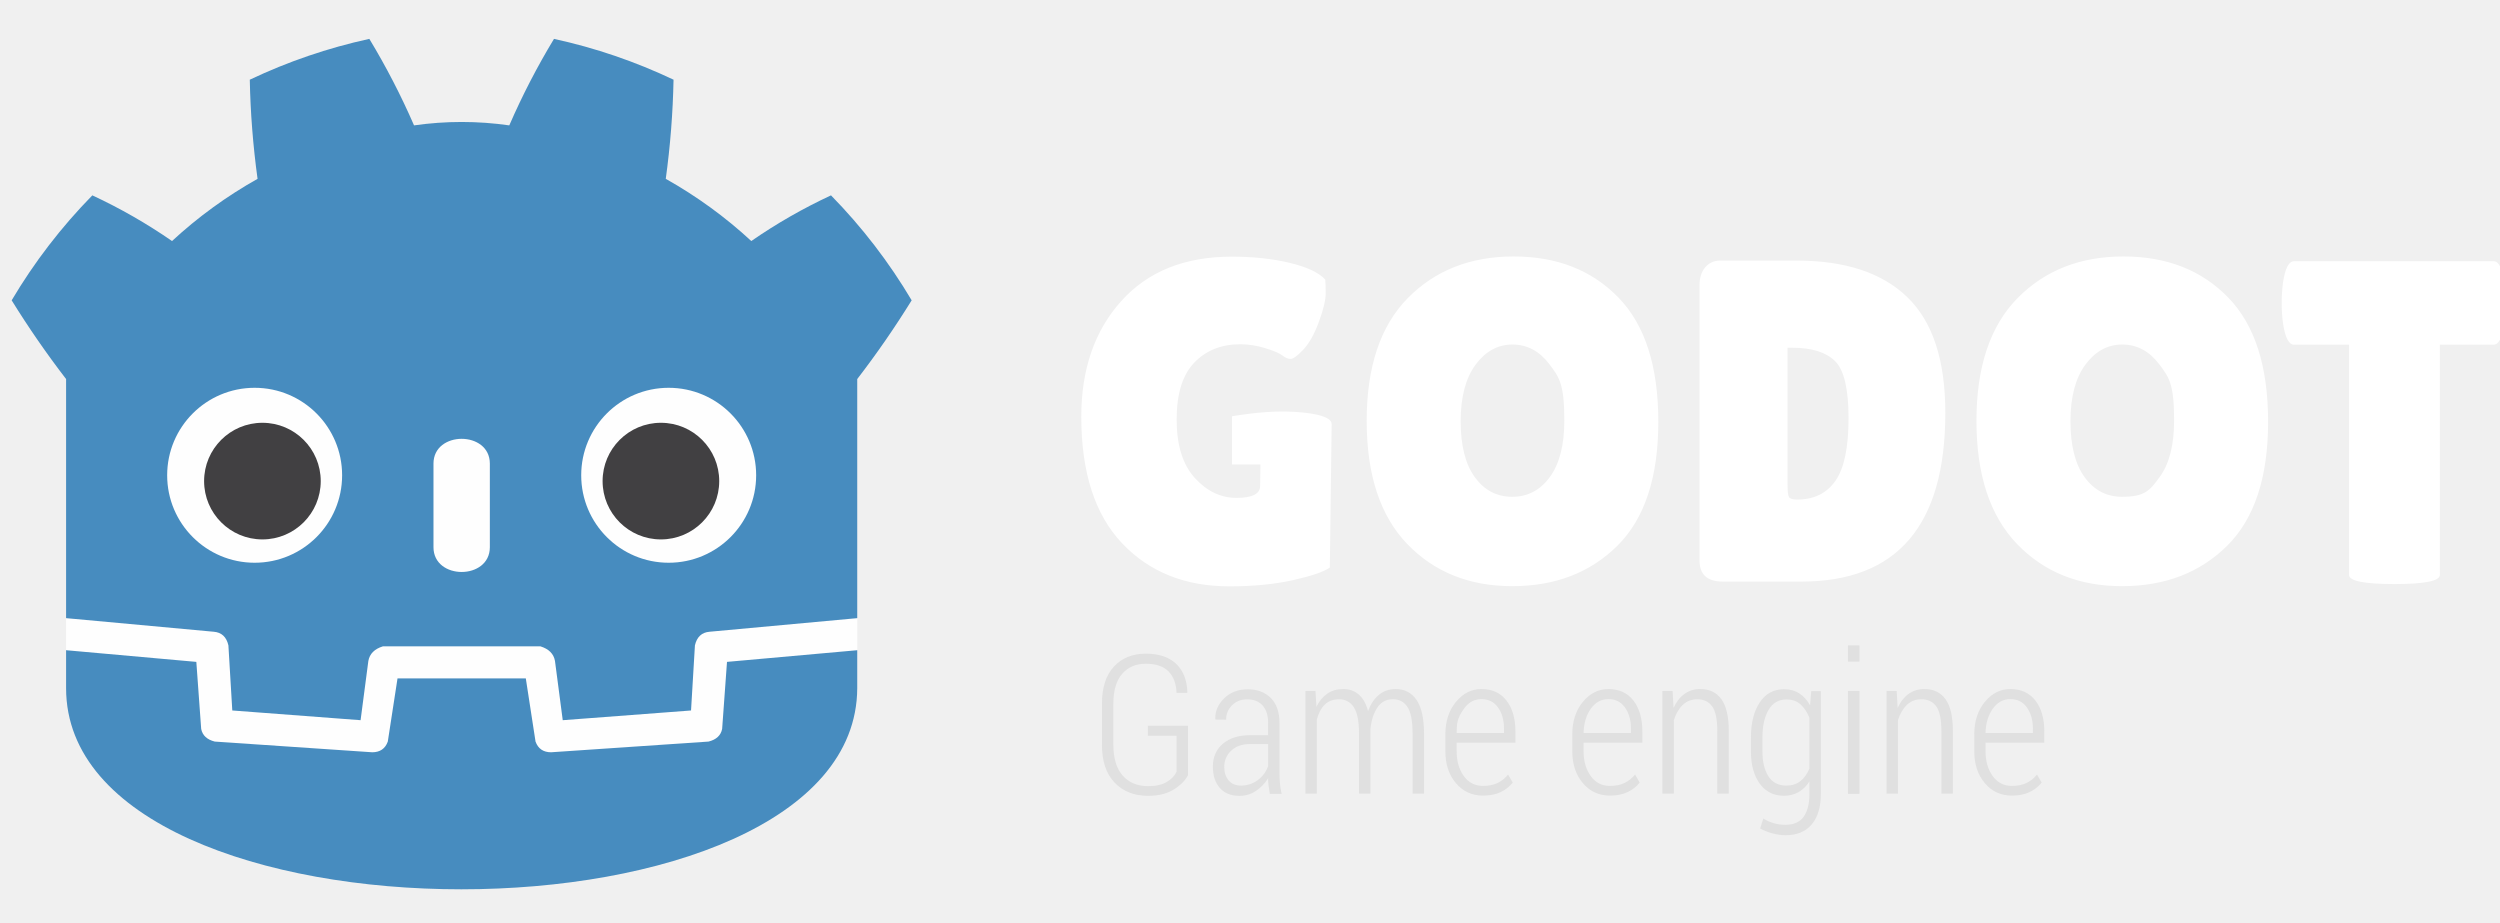
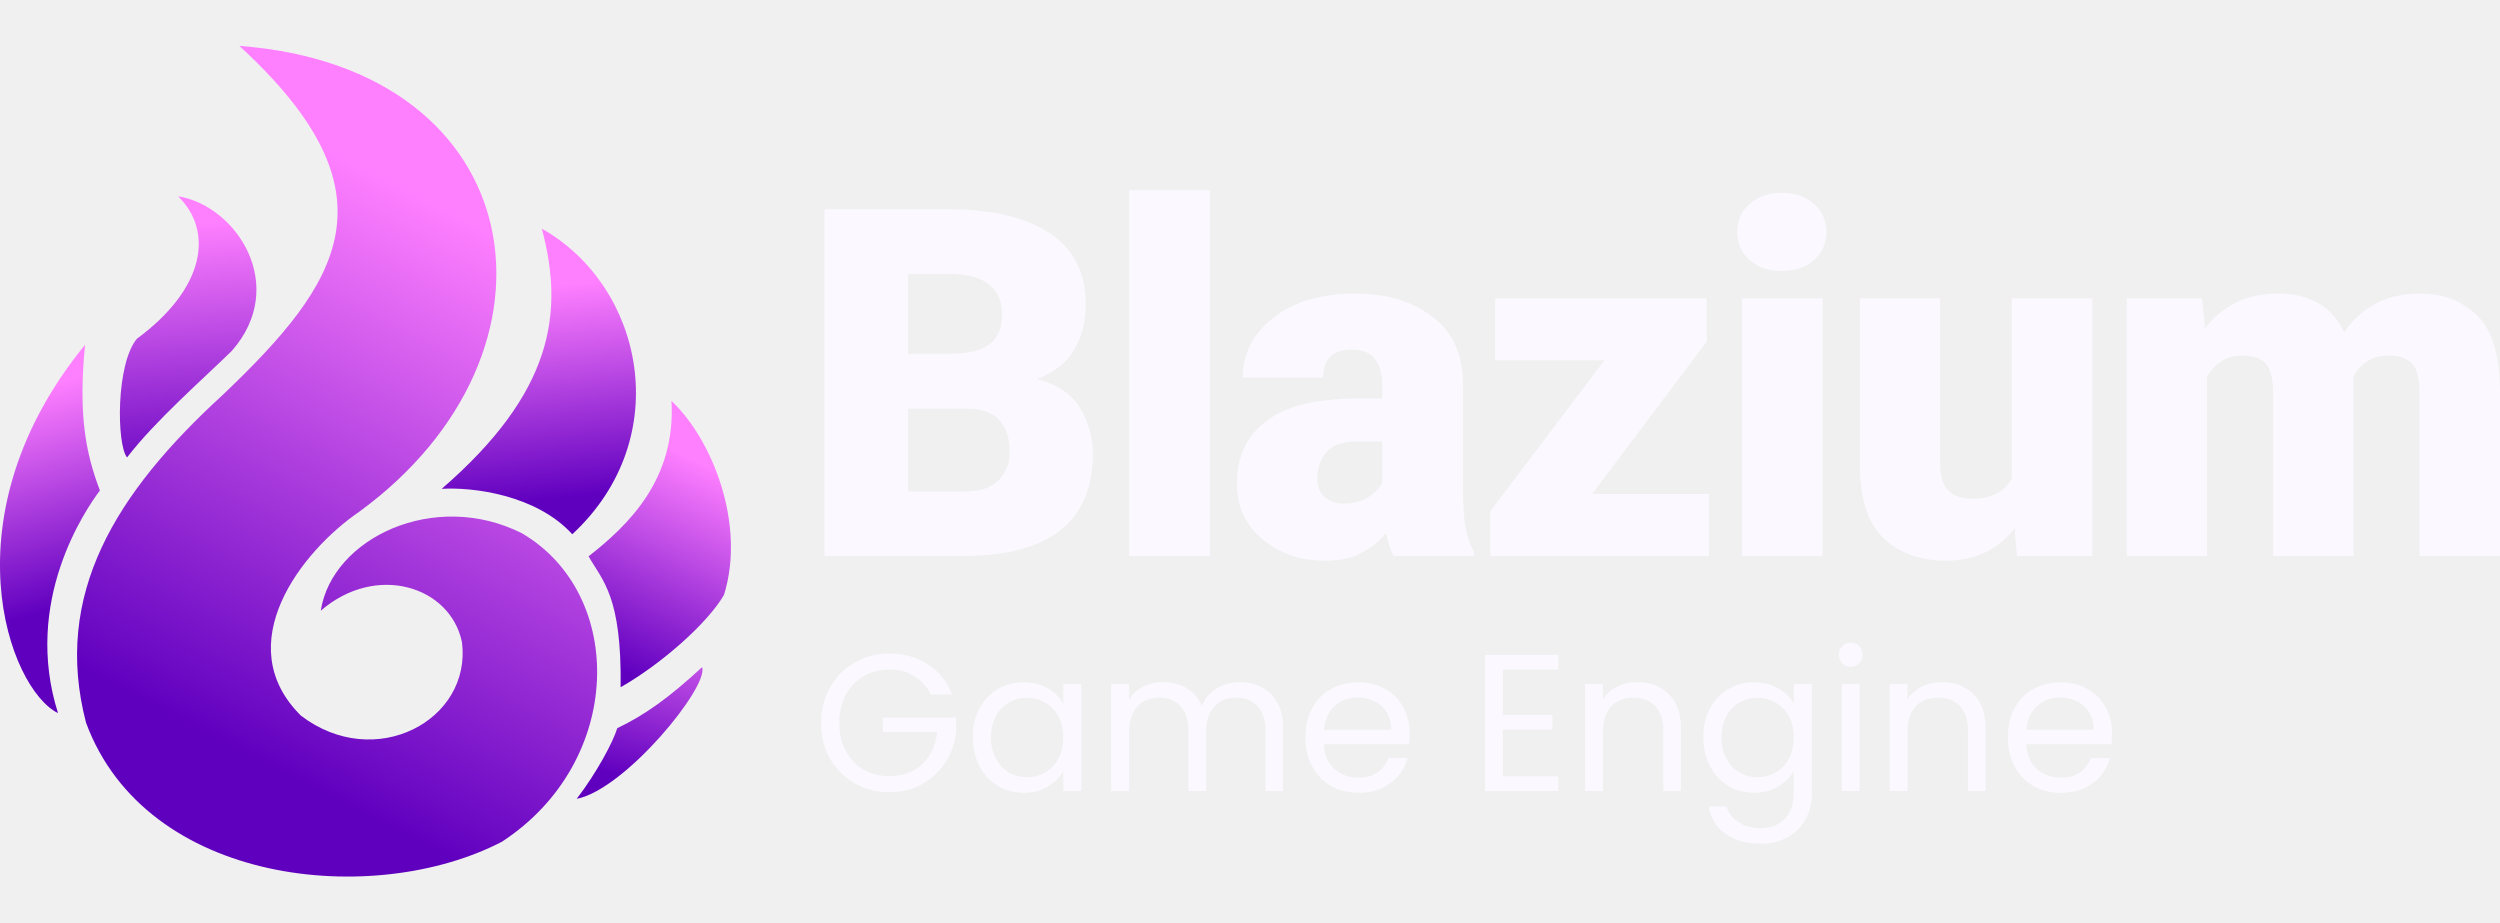
- <svg xmlns="http://www.w3.org/2000/svg" width="187" height="69">
-   <path fill="#fff" d="M96.116 30.781c-1.847-.029-3.96.356-3.96.356v3.605h2.125l-.024 1.606q0 .893-1.767.894-1.767-.001-3.12-1.493-1.358-1.495-1.356-4.372 0-2.884 1.32-4.255 1.32-1.372 3.448-1.372a6.3 6.3 0 0 1 1.852.292q.96.291 1.287.546c.217.176.422.258.618.258q.29.002.94-.685.654-.687 1.169-2.074c.342-.929.514-1.64.514-2.145 0-.501-.011-.847-.034-1.029q-.72-.788-2.66-1.252-1.936-.464-4.338-.463-5.282 0-8.265 3.327-2.986 3.328-2.985 8.644 0 6.244 3.051 9.467 3.055 3.224 8.028 3.223 2.674 0 4.75-.463 2.075-.462 2.762-.943l.137-10.734c0-.623-1.646-.906-3.492-.938m17.018-5.01q-1.645 0-2.762 1.509-1.114 1.509-1.114 4.234 0 2.73 1.064 4.186 1.063 1.46 2.795 1.46t2.812-1.478q1.081-1.473 1.082-4.218c.001-2.745-.373-3.237-1.116-4.22q-1.114-1.473-2.761-1.473m-.017 18.074q-4.819 0-7.856-3.153-3.033-3.156-3.033-9.21 0-6.056 3.068-9.178 3.07-3.12 7.924-3.12 4.854-.002 7.837 3.072c1.991 2.045 2.985 5.146 2.985 9.294q0 6.224-3.053 9.263-3.053 3.032-7.872 3.032M133.71 26.01v10.26q0 .717.104.907.103.189.616.189 1.888 0 2.865-1.408.978-1.404.976-4.68-.001-3.278-1.01-4.27-1.013-.996-3.208-.998zm-6.585 15.917V21.348q-.001-.858.43-1.359.427-.496 1.114-.497h5.728q5.454.001 8.281 2.747 2.832 2.742 2.832 8.642 0 12.622-10.772 12.622h-5.864q-1.749.001-1.75-1.577m31.623-16.155q-1.648 0-2.763 1.509-1.113 1.509-1.113 4.234 0 2.73 1.063 4.186 1.062 1.46 2.795 1.46c1.733 0 2.093-.492 2.813-1.478q1.08-1.473 1.081-4.218c.001-2.745-.372-3.237-1.115-4.22q-1.114-1.473-2.761-1.473m-.018 18.074q-4.819 0-7.854-3.153-3.036-3.156-3.036-9.21 0-6.056 3.069-9.178 3.07-3.12 7.925-3.12 4.853-.002 7.837 3.072c1.99 2.045 2.984 5.146 2.984 9.294q0 6.224-3.053 9.263-3.053 3.032-7.872 3.032m23.773-.842c0 .454-1.13.685-3.395.685q-3.396-.001-3.397-.685v-17.22h-4.115q-.584.001-.823-1.58a11 11 0 0 1-.101-1.542q-.001-.787.1-1.543c.16-1.05.435-1.58.824-1.58h14.92q.584.002.825 1.58a11.6 11.6 0 0 1 0 3.086q-.242 1.58-.824 1.579h-4.014z" />
-   <path fill="#e0e0e0" d="M88.866 57.973q-.284.585-1.048 1.069-.764.486-1.942.486-1.554.002-2.503-.987-.946-.983-.947-2.833v-3.073q0-1.808.895-2.776c.596-.64 1.395-.966 2.392-.966q1.462.002 2.265.764.8.765.837 2.128l-.013.04h-.796q-.041-1.042-.61-1.612-.568-.565-1.683-.566-1.128 0-1.782.765-.652.762-.651 2.215v3.091q0 1.507.702 2.3.701.785 1.894.785.873.001 1.398-.313.526-.312.732-.763v-2.692h-2.144v-.748h3.004zm3.95.789q.708.001 1.26-.406.55-.41.777-1.04v-1.661H93.49q-.87 0-1.393.493a1.6 1.6 0 0 0-.522 1.22q0 .616.327 1.006.327.389.915.388m2.165.62a20 20 0 0 1-.097-.652 4 4 0 0 1-.03-.518 3 3 0 0 1-.906.945q-.555.374-1.238.373-.952 0-1.47-.591-.517-.594-.518-1.603 0-1.07.751-1.707.753-.636 2.038-.636h1.342v-.943q-.001-.815-.41-1.28-.415-.457-1.152-.459-.687 0-1.133.441a1.46 1.46 0 0 0-.442 1.078l-.797-.007-.014-.042q-.033-.865.659-1.544.69-.678 1.77-.677 1.064 0 1.719.646.65.653.651 1.86v3.767q0 .412.037.795a5 5 0 0 0 .127.753zm3.415-7.698.072 1.191a2.46 2.46 0 0 1 .808-.989q.505-.345 1.186-.345.697 0 1.17.408.475.408.697 1.237.284-.766.805-1.207.524-.438 1.259-.438 1.01 0 1.566.818.557.819.557 2.518v4.485h-.857v-4.5q-.001-1.413-.384-1.987-.383-.573-1.093-.574-.745-.002-1.165.637-.417.639-.511 1.605v4.82h-.853v-4.497q0-1.381-.393-1.97a1.25 1.25 0 0 0-1.096-.59q-.674.001-1.083.409t-.585 1.119v5.528h-.853v-7.679zm12.414.61q-.801 0-1.317.73c-.516.73-.522 1.089-.536 1.805h3.542v-.328q0-.952-.446-1.58-.449-.628-1.243-.627m.12 7.218q-1.24 0-2.03-.933-.787-.931-.787-2.382V54.92q0-1.454.79-2.42.792-.96 1.907-.959 1.206 0 1.872.858.67.86.67 2.31v.842h-4.395v.639q0 1.115.532 1.856.534.741 1.442.74.631 0 1.09-.22a2.25 2.25 0 0 0 .783-.632l.349.604a2.5 2.5 0 0 1-.9.708q-.548.264-1.322.265m9.375-7.218q-.804 0-1.32.73-.512.73-.535 1.805h3.543V54.5q0-.952-.447-1.58-.446-.629-1.241-.627m.12 7.218q-1.243 0-2.03-.933-.79-.932-.79-2.382V54.92q.001-1.454.79-2.42.794-.96 1.91-.959 1.205 0 1.872.858.668.86.668 2.31v.842h-4.395v.639q0 1.115.535 1.856.53.741 1.44.74.632 0 1.088-.22a2.3 2.3 0 0 0 .787-.632l.347.604a2.5 2.5 0 0 1-.9.708q-.548.264-1.322.265m4.684-7.828.07 1.269q.306-.677.814-1.044a1.97 1.97 0 0 1 1.19-.368q1.028 0 1.576.763.552.764.551 2.374v4.684h-.858v-4.677q0-1.314-.384-1.845-.382-.534-1.113-.533-.655-.001-1.095.43-.441.426-.66 1.144v5.481h-.852v-7.678zm6.72 4.523q0 1.17.447 1.86.445.697 1.348.696.617.001 1.044-.335.424-.338.673-.935V53.69q-.24-.614-.655-.994-.415-.376-1.047-.377-.902 0-1.355.786-.456.79-.455 2.053zm-.86-1.05q0-1.631.66-2.62.659-.984 1.825-.984c.43 0 .81.105 1.132.316.324.207.592.51.807.895l.083-1.068h.723v7.686q0 1.475-.686 2.286c-.46.537-1.111.81-1.953.81q-.454-.001-.976-.14a4 4 0 0 1-.927-.365l.236-.748a2.9 2.9 0 0 0 .774.347 3 3 0 0 0 .879.124q.916 0 1.355-.587.44-.592.44-1.727v-.93a2.3 2.3 0 0 1-.802.795 2.15 2.15 0 0 1-1.1.276q-1.157 0-1.813-.906-.657-.905-.658-2.41zm8.12 4.226h-.862v-7.7h.862zm0-9.892h-.862v-1.213h.862zm2.782 2.193.07 1.269q.307-.677.813-1.044a2 2 0 0 1 1.19-.368q1.03 0 1.58.763.55.764.549 2.374v4.684h-.858v-4.677q0-1.314-.384-1.845-.383-.534-1.114-.533-.654-.001-1.093.43-.441.426-.66 1.144v5.481h-.853v-7.678zm8.499.61q-.804 0-1.317.73-.514.73-.537 1.805h3.543V54.5q0-.952-.446-1.58-.447-.629-1.243-.627m.122 7.218q-1.245 0-2.03-.933-.789-.932-.788-2.382V54.92q0-1.454.79-2.42.792-.96 1.906-.959 1.207 0 1.875.858.666.86.667 2.31v.842h-4.396v.639q.002 1.115.534 1.856.531.741 1.442.74.63 0 1.087-.22a2.25 2.25 0 0 0 .787-.632l.348.604a2.5 2.5 0 0 1-.9.708q-.548.264-1.322.265" />
-   <g fill="#fefefe" transform="translate(-2.69 -2.69)scale(.0727)">
-     <path d="M105 673v33q407 354 814 0v-33z" />
-     <path fill="#478cbf" d="m105 673 152 14q12 1 15 14l4 67 132 10 8-61q2-11 15-15h162q13 4 15 15l8 61 132-10 4-67q3-13 15-14l152-14V427q30-39 56-81-35-59-83-108-43 20-82 47-40-37-88-64 7-51 8-102-59-28-123-42-26 43-46 89-49-7-98 0-20-46-46-89-64 14-123 42 1 51 8 102-48 27-88 64-39-27-82-47-48 49-83 108 26 42 56 81zm0 33v39c0 276 813 276 814 0v-39l-134 12-5 69q-2 10-14 13l-162 11q-12 0-16-11l-10-65H446l-10 65q-4 11-16 11l-162-11q-12-3-14-13l-5-69z" />
-     <path d="M483 600c0 34 58 34 58 0v-86c0-34-58-34-58 0z" />
-     <circle cx="725" cy="526" r="90" />
-     <circle cx="299" cy="526" r="90" />
-   </g>
-   <g fill="#414042" transform="translate(-2.69 -2.69)scale(.0727)">
-     <circle cx="307" cy="532" r="60" />
-     <circle cx="717" cy="532" r="60" />
+ <svg xmlns="http://www.w3.org/2000/svg" xmlns:xlink="http://www.w3.org/1999/xlink" xml:space="preserve" width="187" height="69">
+   <defs>
+     <linearGradient xlink:href="#a" id="b" x1="345.488" x2="326.393" y1="537.545" y2="278.277" gradientTransform="translate(25.645)" gradientUnits="userSpaceOnUse" />
+     <linearGradient id="a">
+       <stop offset="0" stop-color="#6000bf" />
+       <stop offset="1" stop-color="#ff80ff" />
+     </linearGradient>
+     <linearGradient xlink:href="#a" id="c" x1="628.385" x2="605.516" y1="554.552" y2="345.675" gradientTransform="translate(25.645)" gradientUnits="userSpaceOnUse" />
+     <linearGradient xlink:href="#a" id="d" x1="711.173" x2="813.123" y1="702.796" y2="513.799" gradientTransform="translate(25.645)" gradientUnits="userSpaceOnUse" />
+     <linearGradient xlink:href="#a" id="e" x1="263.133" x2="199.507" y1="648.504" y2="445.445" gradientTransform="translate(25.645)" gradientUnits="userSpaceOnUse" />
+     <linearGradient xlink:href="#a" id="f" x1="760.851" x2="818.785" y1="829.706" y2="638.514" gradientTransform="translate(25.645)" gradientUnits="userSpaceOnUse" />
+     <linearGradient xlink:href="#a" id="g" x1="447.231" x2="722.686" y1="825.105" y2="341.161" gradientTransform="translate(25.645)" gradientUnits="userSpaceOnUse" />
+   </defs>
+   <path fill="#fbf9ff" d="M 434.022,203.716 Q 434.022,243 384.165,243 H 331.3 V 110.291 h 47.67 q 24.518,0 38.372,9.024 13.945,9.023 13.945,27.617 0,9.024 -4.192,16.771 -4.193,7.656 -14.493,11.576 11.758,3.007 16.589,11.21 4.83,8.112 4.83,17.227 z m -70.73,-68.724 v 30.625 h 15.495 q 11.12,0 15.769,-3.737 4.74,-3.737 4.74,-11.12 0,-15.768 -20.326,-15.768 z m 38.92,68.268 q 0,-7.656 -3.828,-12.122 -3.828,-4.557 -12.943,-4.557 h -22.149 v 31.81 h 20.873 q 9.753,0 13.854,-4.375 4.193,-4.467 4.193,-10.756 M 478.785,103 V 243 H 447.978 V 103 Z m 70.375,140 q -1.732,-3.555 -2.826,-8.841 -3.554,4.466 -9.205,7.565 -5.56,3.099 -14.492,3.099 -13.672,0 -23.607,-8.203 -9.844,-8.295 -9.844,-21.42 0,-15.22 11.21,-23.789 11.212,-8.659 35.001,-8.659 h 9.48 v -5.195 q 0,-6.198 -2.735,-9.844 -2.643,-3.737 -9.024,-3.737 -10.937,0 -10.937,10.756 h -30.716 q 0,-13.763 11.757,-22.97 11.758,-9.205 31.537,-9.205 17.591,0 29.258,8.841 11.758,8.75 11.758,26.341 v 40.378 q 0,9.662 1.093,14.675 1.094,4.922 3.1,8.659 V 243 Z m -19.232,-20.052 q 5.651,0 9.48,-2.37 3.828,-2.46 5.468,-5.469 v -15.95 h -9.661 q -8.66,0 -12.032,4.466 -3.28,4.375 -3.28,9.935 0,4.193 2.825,6.836 2.916,2.552 7.2,2.552 m 58.162,-54.87 V 144.38 h 80.937 v 16.589 l -43.84,58.333 h 44.752 V 243 h -83.672 v -17.135 l 43.659,-57.787 z m 92.706,-49.128 q 0,-6.562 4.74,-10.755 4.739,-4.193 12.304,-4.193 7.565,0 12.305,4.193 4.74,4.193 4.74,10.755 0,6.563 -4.74,10.756 -4.74,4.192 -12.305,4.192 -7.565,0 -12.305,-4.192 -4.74,-4.192 -4.74,-10.756 z m 32.63,25.43 V 243 h -30.807 v -98.62 z m 74.477,98.62 -0.912,-10.573 q -9.661,12.396 -26.25,12.396 -14.674,0 -23.88,-8.568 -9.115,-8.568 -9.115,-28.073 V 144.38 h 30.717 v 63.985 q 0,12.76 12.395,12.76 10.756,0 15.04,-7.747 V 144.38 h 30.807 V 243 Z m 86.143,-76.745 q -8.659,0 -13.398,8.112 V 243 H 829.93 v -98.62 h 28.803 l 1.093,11.576 q 10.209,-13.399 28.073,-13.399 8.66,0 15.13,3.555 6.563,3.554 10.118,11.302 4.648,-6.927 11.849,-10.846 7.291,-4.01 17.044,-4.01 13.49,0 22.148,8.476 8.66,8.476 8.66,29.896 V 243 H 942.04 v -62.07 q 0,-9.206 -3.19,-11.94 -3.1,-2.735 -8.568,-2.735 -9.206,0 -13.672,8.112 0.091,1.367 0.091,2.826 V 243 h -30.716 v -61.888 q 0,-9.388 -3.19,-12.123 -3.099,-2.734 -8.75,-2.734 z" aria-label="Blazium" font-family="Roboto" font-size="186.667" font-weight="900" letter-spacing="-4" paint-order="stroke fill markers" style="line-height:1.25;-inkscape-font-specification:&quot;Roboto Heavy&quot;" transform="translate(-3.043 -5.887)scale(.19535)" />
+   <path fill="#fbf9ff" d="m 371.952,296.056 q -2.165,-4.555 -6.272,-7.019 -4.106,-2.538 -9.557,-2.538 -5.45,0 -9.856,2.538 -4.33,2.464 -6.87,7.168 -2.463,4.63 -2.463,10.752 0,6.122 2.464,10.752 2.538,4.63 6.869,7.168 4.405,2.464 9.856,2.464 7.616,0 12.544,-4.554 4.928,-4.554 5.75,-12.32 h -20.758 v -5.526 h 28 v 5.227 q -0.597,6.421 -4.032,11.797 -3.435,5.302 -9.035,8.438 -5.6,3.061 -12.469,3.061 -7.243,0 -13.216,-3.36 -5.973,-3.435 -9.483,-9.483 -3.434,-6.048 -3.434,-13.664 0,-7.616 3.434,-13.664 3.51,-6.122 9.483,-9.482 5.973,-3.435 13.216,-3.435 8.288,0 14.635,4.107 6.421,4.106 9.333,11.573 z m 16.128,16.352 q 0,-6.272 2.539,-10.976 2.539,-4.779 6.944,-7.392 4.48,-2.613 9.93,-2.613 5.377,0 9.334,2.314 3.957,2.314 5.899,5.824 V 292.1 h 6.869 v 40.917 h -6.87 V 325.4 q -2.015,3.584 -6.047,5.973 -3.958,2.315 -9.259,2.315 -5.45,0 -9.856,-2.688 -4.406,-2.688 -6.944,-7.541 -2.538,-4.853 -2.539,-11.051 m 34.646,0.075 q 0,-4.63 -1.867,-8.064 -1.867,-3.434 -5.077,-5.227 -3.136,-1.867 -6.944,-1.867 -3.808,0 -6.944,1.792 -3.136,1.792 -5.003,5.227 -1.867,3.435 -1.867,8.064 0,4.704 1.867,8.213 1.867,3.435 5.003,5.302 3.136,1.792 6.944,1.792 3.808,0 6.944,-1.792 3.21,-1.867 5.077,-5.302 1.867,-3.509 1.867,-8.138 m 67.573,-21.131 q 4.779,0 8.512,2.016 3.733,1.941 5.899,5.899 2.165,3.957 2.165,9.632 v 24.117 h -6.72 v -23.147 q 0,-6.122 -3.061,-9.333 -2.987,-3.285 -8.139,-3.285 -5.301,0 -8.437,3.434 -3.136,3.36 -3.136,9.782 v 22.549 h -6.72 v -23.147 q 0,-6.122 -3.062,-9.333 -2.986,-3.285 -8.138,-3.285 -5.302,0 -8.438,3.434 -3.136,3.36 -3.136,9.782 v 22.549 h -6.794 v -40.917 h 6.794 v 5.898 q 2.016,-3.21 5.376,-4.928 3.435,-1.717 7.542,-1.717 5.152,0 9.11,2.315 3.956,2.314 5.898,6.794 1.717,-4.33 5.674,-6.72 3.957,-2.39 8.811,-2.389 m 65.035,19.637 q 0,1.942 -0.224,4.107 h -32.704 q 0.373,6.048 4.106,9.483 3.808,3.36 9.184,3.36 4.406,0 7.318,-2.016 2.987,-2.091 4.181,-5.526 h 7.318 q -1.643,5.899 -6.571,9.632 -4.928,3.659 -12.246,3.659 -5.824,0 -10.453,-2.613 -4.555,-2.614 -7.168,-7.392 -2.613,-4.854 -2.613,-11.2 0,-6.347 2.538,-11.126 2.54,-4.778 7.094,-7.317 4.63,-2.613 10.602,-2.613 5.825,0 10.305,2.538 4.48,2.539 6.869,7.019 2.464,4.405 2.464,10.005 m -7.019,-1.418 q 0,-3.883 -1.717,-6.646 -1.717,-2.837 -4.704,-4.256 -2.912,-1.493 -6.496,-1.493 -5.152,0 -8.81,3.285 -3.585,3.286 -4.107,9.11 z m 42.71,-23.072 v 17.397 h 18.965 v 5.6 h -18.965 v 17.92 h 21.205 v 5.6 h -28 v -52.117 h 28 v 5.6 z m 51.445,4.853 q 7.467,0 12.096,4.555 4.63,4.48 4.63,12.992 v 24.117 h -6.72 v -23.147 q 0,-6.122 -3.062,-9.333 -3.061,-3.285 -8.363,-3.285 -5.376,0 -8.586,3.36 -3.136,3.36 -3.136,9.781 v 22.624 h -6.795 v -40.917 h 6.795 v 5.824 q 2.016,-3.136 5.45,-4.854 3.51,-1.717 7.691,-1.717 m 44.725,0.075 q 5.302,0 9.259,2.314 4.032,2.315 5.973,5.824 V 292.1 h 6.87 v 41.813 q 0,5.6 -2.39,9.93 -2.389,4.406 -6.869,6.87 -4.405,2.464 -10.304,2.464 -8.064,0 -13.44,-3.808 -5.376,-3.808 -6.347,-10.379 h 6.72 q 1.12,3.734 4.63,5.974 3.509,2.314 8.437,2.314 5.6,0 9.11,-3.509 3.583,-3.51 3.583,-9.856 v -8.587 q -2.016,3.584 -5.973,5.974 -3.957,2.39 -9.259,2.39 -5.45,0 -9.93,-2.689 -4.406,-2.688 -6.944,-7.541 -2.539,-4.854 -2.539,-11.051 0,-6.272 2.539,-10.976 2.538,-4.779 6.944,-7.392 4.48,-2.613 9.93,-2.613 z m 15.232,21.056 q 0,-4.63 -1.866,-8.064 -1.866,-3.434 -5.078,-5.227 -3.136,-1.867 -6.944,-1.867 -3.808,0 -6.944,1.792 -3.136,1.792 -5.002,5.227 -1.866,3.435 -1.867,8.064 0,4.704 1.867,8.213 1.866,3.435 5.002,5.302 3.136,1.792 6.944,1.792 3.808,0 6.944,-1.792 3.211,-1.867 5.078,-5.302 1.866,-3.509 1.866,-8.138 m 21.878,-27.03 q -1.942,0 -3.286,-1.344 -1.344,-1.344 -1.344,-3.285 0,-1.941 1.344,-3.285 1.344,-1.344 3.286,-1.344 1.866,0 3.136,1.344 1.344,1.344 1.344,3.285 0,1.941 -1.344,3.285 -1.27,1.344 -3.136,1.344 m 3.285,6.646 v 40.917 h -6.795 V 292.1 Z m 31.51,-0.747 q 7.466,0 12.095,4.555 4.63,4.48 4.63,12.992 v 24.117 h -6.72 V 309.87 q 0,-6.122 -3.062,-9.333 -3.06,-3.285 -8.362,-3.285 -5.376,0 -8.587,3.36 -3.136,3.36 -3.136,9.781 v 22.624 h -6.795 V 292.1 h 6.795 v 5.824 q 2.016,-3.136 5.45,-4.854 3.51,-1.717 7.691,-1.717 z m 65.183,19.637 q 0,1.942 -0.224,4.107 h -32.704 q 0.374,6.048 4.107,9.483 3.808,3.36 9.184,3.36 4.405,0 7.317,-2.016 2.987,-2.09 4.182,-5.526 h 7.317 q -1.643,5.9 -6.57,9.632 -4.929,3.66 -12.246,3.66 -5.824,0 -10.453,-2.614 -4.555,-2.614 -7.168,-7.392 -2.614,-4.854 -2.614,-11.2 0,-6.347 2.539,-11.126 2.539,-4.779 7.093,-7.317 4.63,-2.613 10.603,-2.613 5.824,0 10.304,2.538 4.48,2.539 6.87,7.019 2.463,4.405 2.463,10.005 m -7.018,-1.418 q 0,-3.883 -1.718,-6.646 -1.717,-2.837 -4.704,-4.256 -2.912,-1.493 -6.496,-1.493 -5.152,0 -8.81,3.285 -3.584,3.286 -4.107,9.11 z" aria-label="Game Engine" font-family="Poppins" font-size="74.667" paint-order="stroke fill markers" style="line-height:1.25;-inkscape-font-specification:Poppins" transform="translate(-3.043 -5.887)scale(.19535)" />
+   <g color="#000" paint-order="markers stroke fill">
+     <path fill="url(#b)" d="m 333.041,390.832 c 60.956,-49.645 68.888,-106.282 36.834,-141.001 52.955,9.639 98.778,89.197 48.017,153.006 -26.657,28.88 -68.133,68.803 -93.604,105.416 -9.271,-12.442 -10.125,-91.913 8.753,-117.421 z" style="-inkscape-stroke:none" transform="matrix(.0837 0 0 .0756 -17.64 -4.207)" />
+     <path fill="url(#c)" d="m 605.468,539.317 c 99.495,-95.417 109.652,-174.007 89.512,-257.379 90.54,56.344 120.323,206.655 27.218,302.306 -32.452,-39.308 -89.422,-46.801 -116.73,-44.926 z" style="-inkscape-stroke:none" transform="matrix(.0837 0 0 .0756 -17.64 -4.207)" />
+     <path fill="url(#d)" d="m 765.397,735.61 c 1.027,-90.005 -16.07,-105.169 -28.652,-129.511 34.981,-30.439 78.22,-75.638 74.074,-153.8 36.265,37.795 66.663,121.656 46.942,191.96 -14.859,28.349 -56.524,68.798 -92.364,91.35 z" style="-inkscape-stroke:none" transform="matrix(.0837 0 0 .0756 -17.64 -4.207)" />
+     <path fill="url(#e)" d="m 286.772,396.801 c -5.933,67.162 -0.014,105.765 13.279,144.12 C 286.963,560.259 230.933,650.697 262.607,761.242 218.558,737.233 161.826,566.002 286.772,396.801 Z" style="-inkscape-stroke:none" transform="matrix(.0837 0 0 .0756 -17.64 -4.207)" />
+     <path fill="url(#f)" d="m 726.132,846.03 c 17.736,-25.59 32.55,-56.278 36.255,-69.905 25.026,-13.294 46.489,-30.414 75.78,-60.351 6.376,19.042 -68.605,120.855 -112.035,130.255 z" style="-inkscape-stroke:none" transform="matrix(.0837 0 0 .0756 -17.64 -4.207)" />
+     <path fill="url(#g)" d="m 287.624,770.662 c -29.781,-126.684 26.211,-227.139 122.275,-324.391 105.332,-111.102 158.665,-199.02 14.749,-345.209 261.967,21.801 302.853,302.608 107.166,460.898 -51.666,39.082 -116.359,131.072 -52.202,201.699 66.221,56.081 152.881,4.625 143.984,-72.616 C 613.313,635.784 547.105,612.403 497.426,659.869 507.381,588.255 598.947,539.692 677.165,583.255 770.053,643.46 769.049,809.072 659.32,888.466 545.235,954.136 341.346,931.823 287.624,770.662 Z" style="-inkscape-stroke:none" transform="matrix(.0837 0 0 .0756 -17.64 -4.207)" />
  </g>
</svg>
